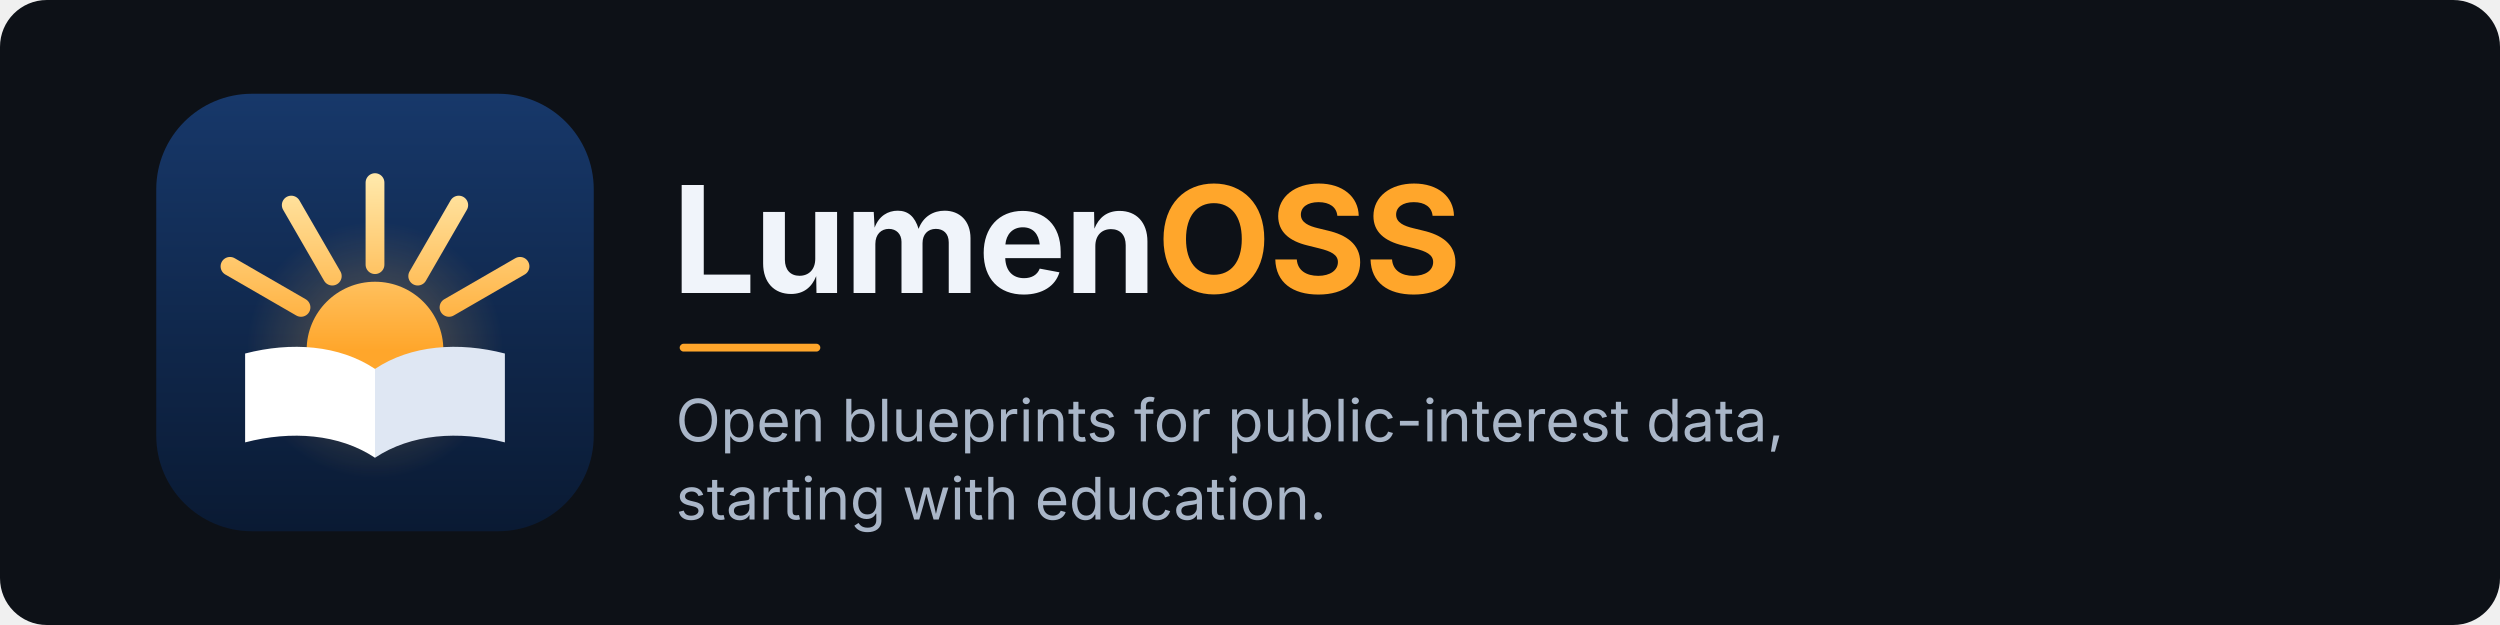
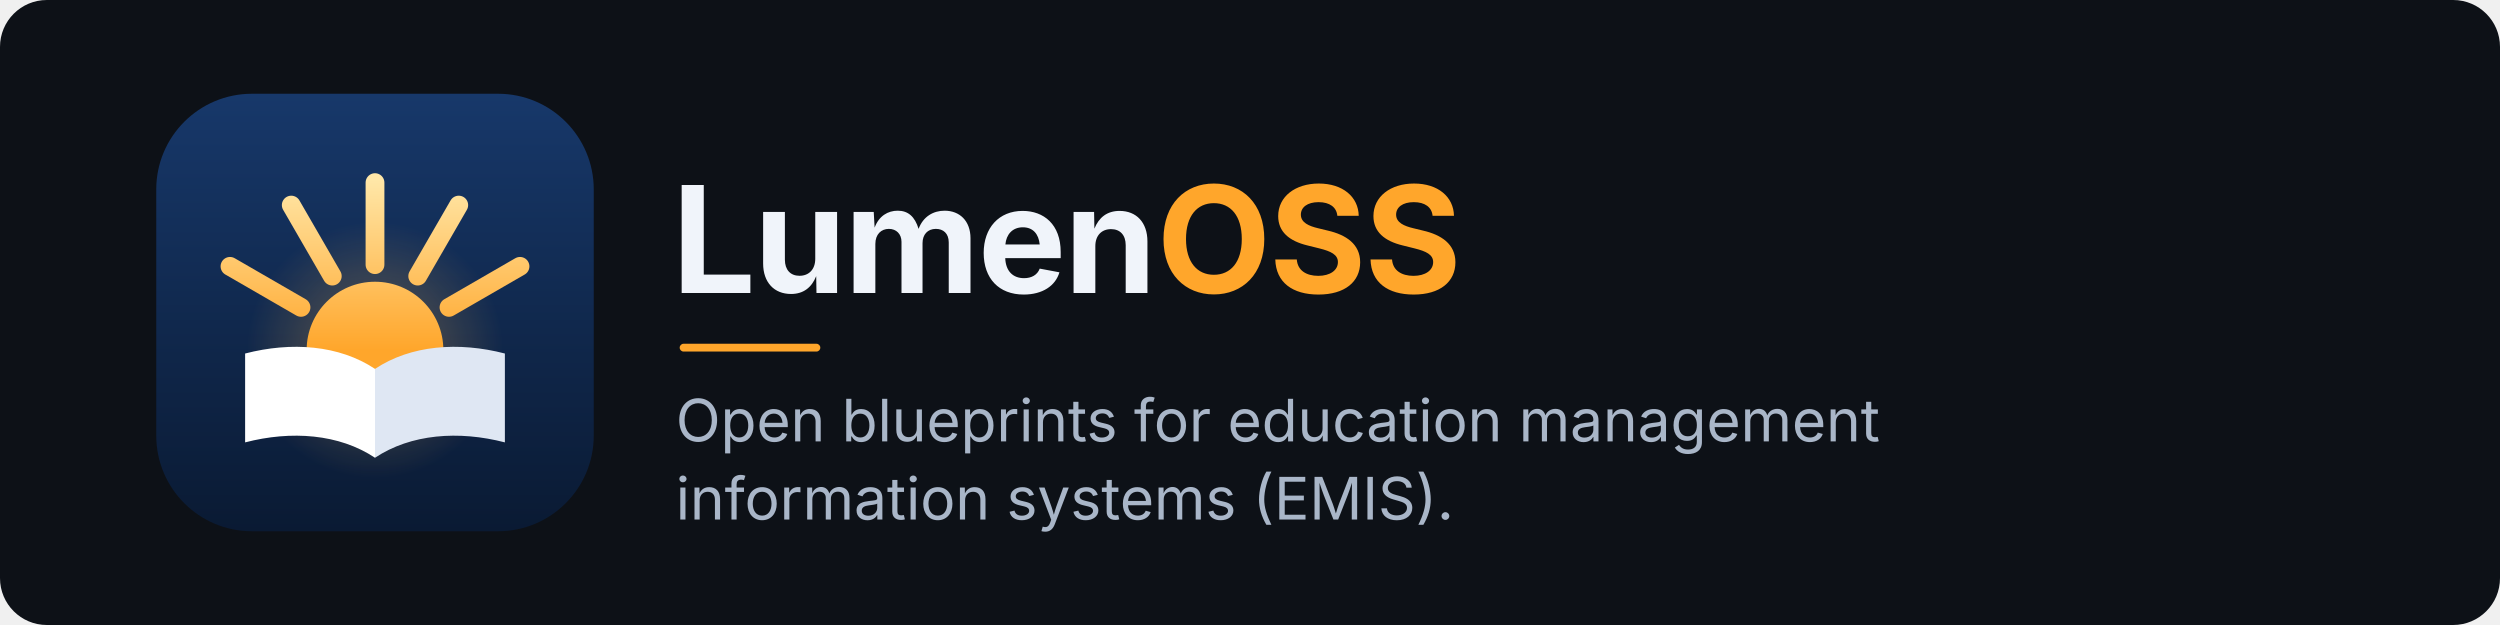
<svg xmlns="http://www.w3.org/2000/svg" viewBox="0 0 1280 320" role="img" aria-labelledby="t">
  <defs>
    <linearGradient id="night" x1="0" y1="0" x2="0" y2="1">
      <stop offset="0" stop-color="#17386a" />
      <stop offset="1" stop-color="#0a1a33" />
    </linearGradient>
    <radialGradient id="glow" cx="256" cy="300" r="150" gradientUnits="userSpaceOnUse">
      <stop offset="0" stop-color="#ffb84d" stop-opacity="0.35" />
      <stop offset="1" stop-color="#ffb84d" stop-opacity="0" />
    </radialGradient>
    <linearGradient id="sun" x1="0" y1="100" x2="0" y2="300" gradientUnits="userSpaceOnUse">
      <stop offset="0" stop-color="#ffe7a8" />
      <stop offset="1" stop-color="#ffa62b" />
    </linearGradient>
  </defs>
  <rect width="1280" height="320" rx="24" fill="#0d1117" />
  <g transform="translate(80 48) scale(0.4375)">
    <rect width="512" height="512" rx="112" fill="url(#night)" />
    <circle cx="256" cy="300" r="150" fill="url(#glow)" />
    <g stroke="url(#sun)" stroke-width="22" stroke-linecap="round">
      <line x1="256" y1="200" x2="256" y2="104" />
      <line x1="306" y1="213.4" x2="354" y2="130.3" />
      <line x1="206" y1="213.4" x2="158" y2="130.3" />
      <line x1="342.6" y1="250" x2="425.7" y2="202" />
      <line x1="169.4" y1="250" x2="86.3" y2="202" />
    </g>
    <circle cx="256" cy="300" r="80" fill="url(#sun)" />
    <path d="M256 322 C214 294 158 290 104 304 L104 408 C158 394 214 398 256 426 Z" fill="#ffffff" />
    <path d="M256 322 C298 294 354 290 408 304 L408 408 C354 394 298 398 256 426 Z" fill="#dfe7f3" />
  </g>
  <g font-family="Inter, 'Segoe UI', 'Helvetica Neue', Helvetica, Arial, sans-serif">
    <text x="344" y="150" font-size="76" font-weight="700" fill="#f0f4fa" letter-spacing="-1">Lumen<tspan fill="#ffa62b">OSS</tspan>
    </text>
    <rect x="348" y="176" width="72" height="4" rx="2" fill="#ffa62b" />
-     <text x="346" y="226" font-size="30" fill="#a9b6c8">Open blueprints for public-interest data,</text>
-     <text x="346" y="266" font-size="30" fill="#a9b6c8">starting with education.</text>
+     <text x="346" y="226" font-size="30" fill="#a9b6c8">Open blueprints for education management</text>
+     <text x="346" y="266" font-size="30" fill="#a9b6c8">information systems (EMIS).</text>
  </g>
</svg>
